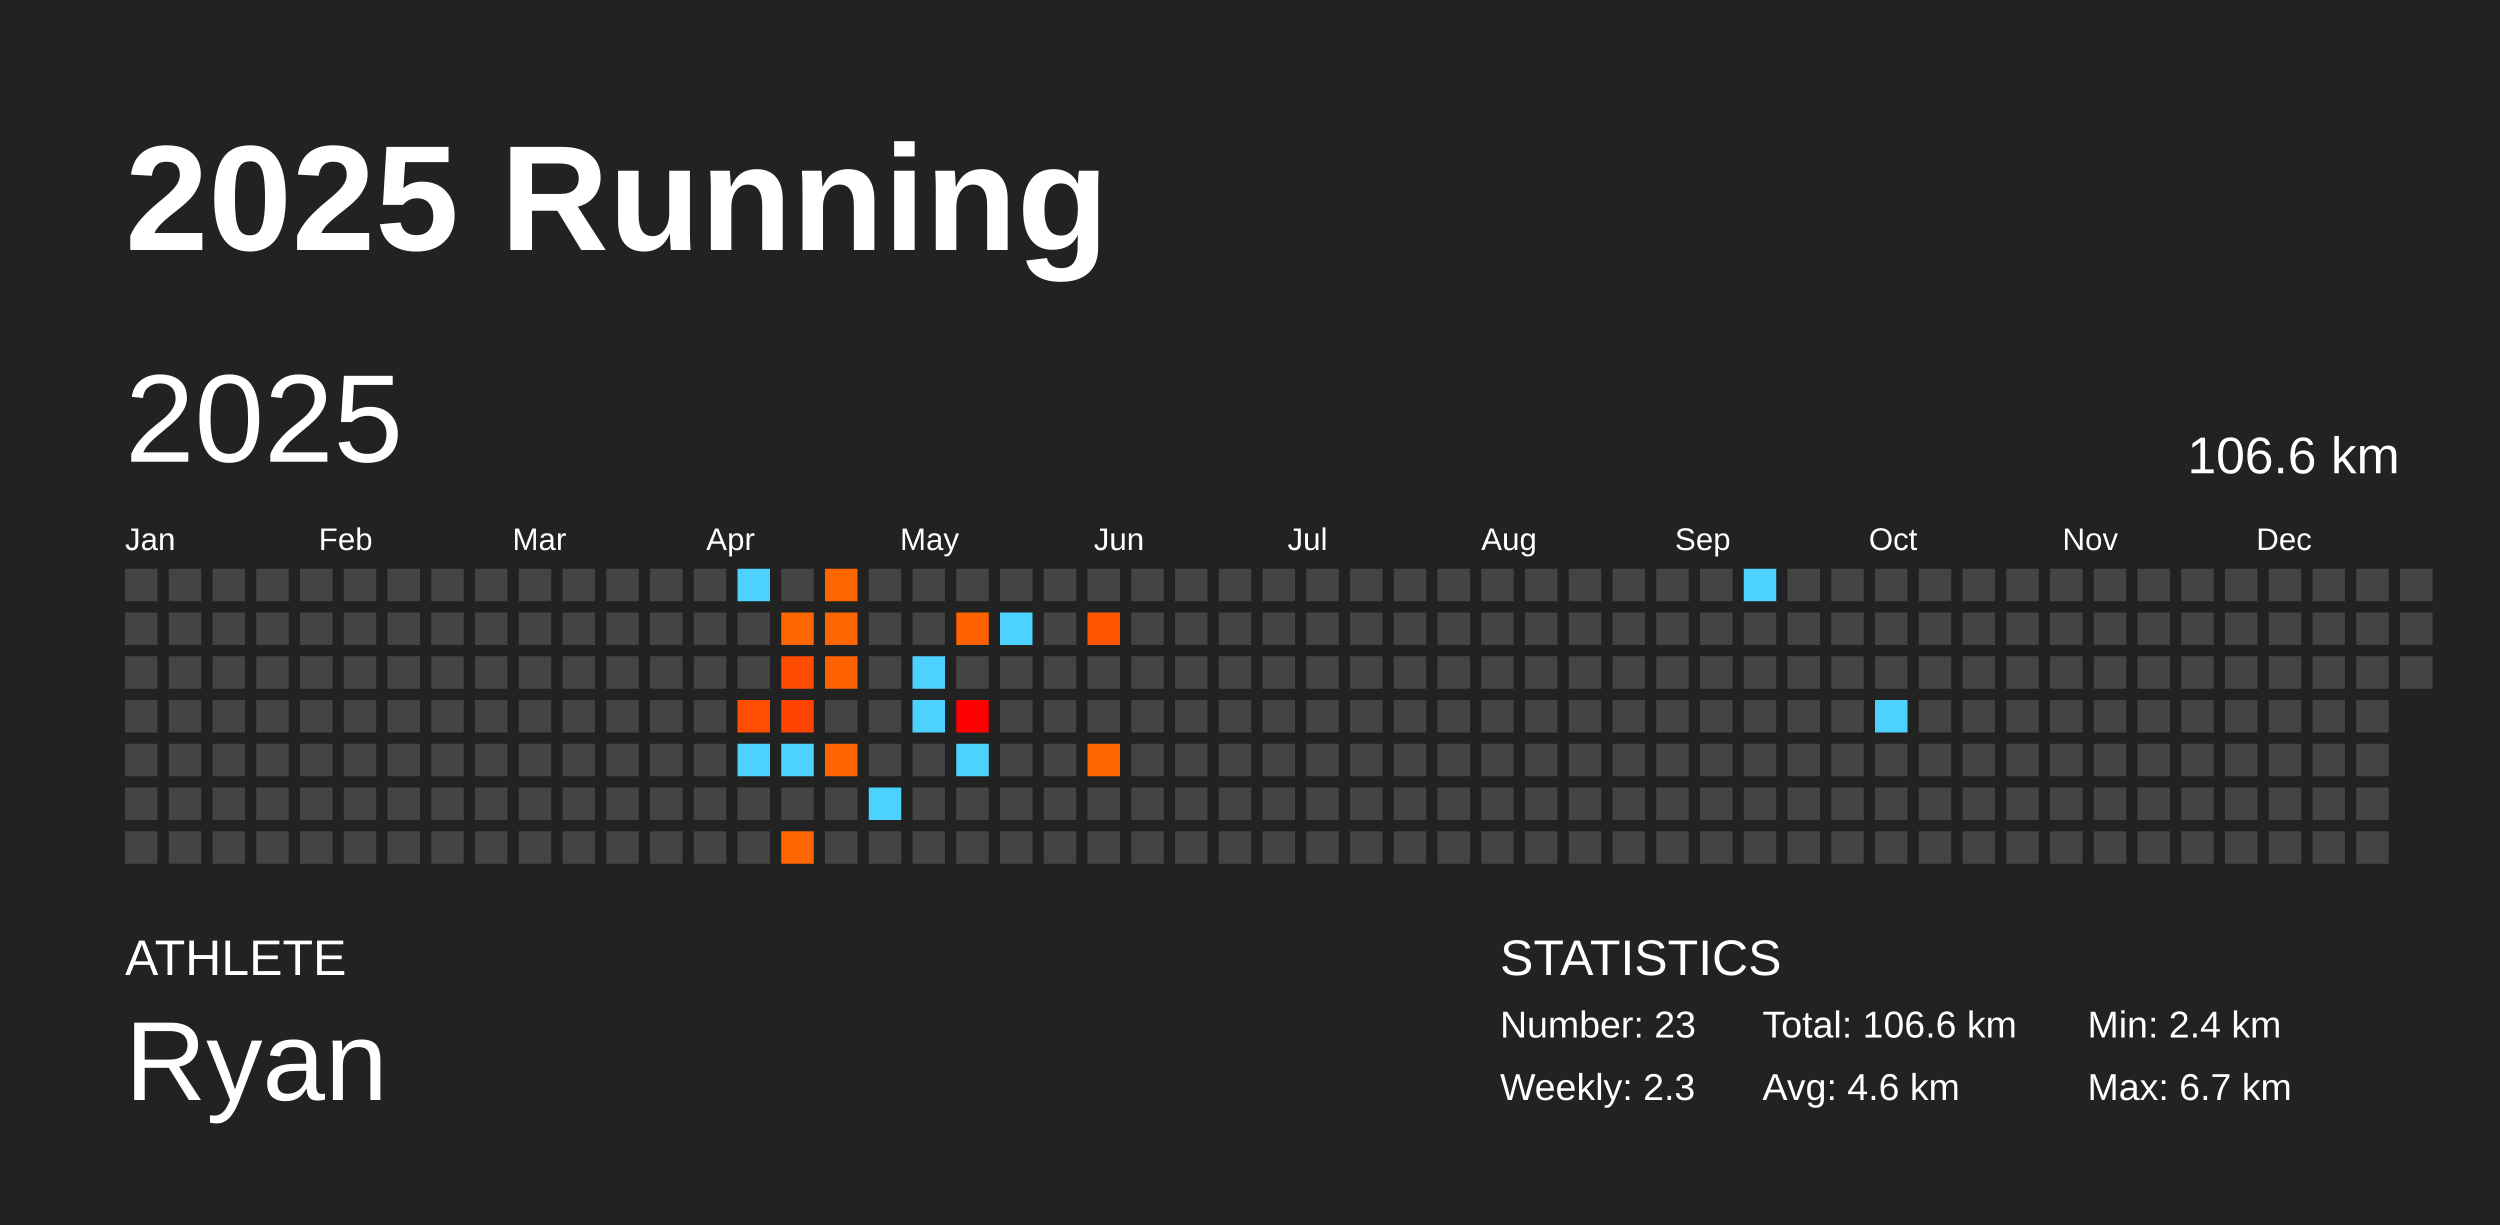
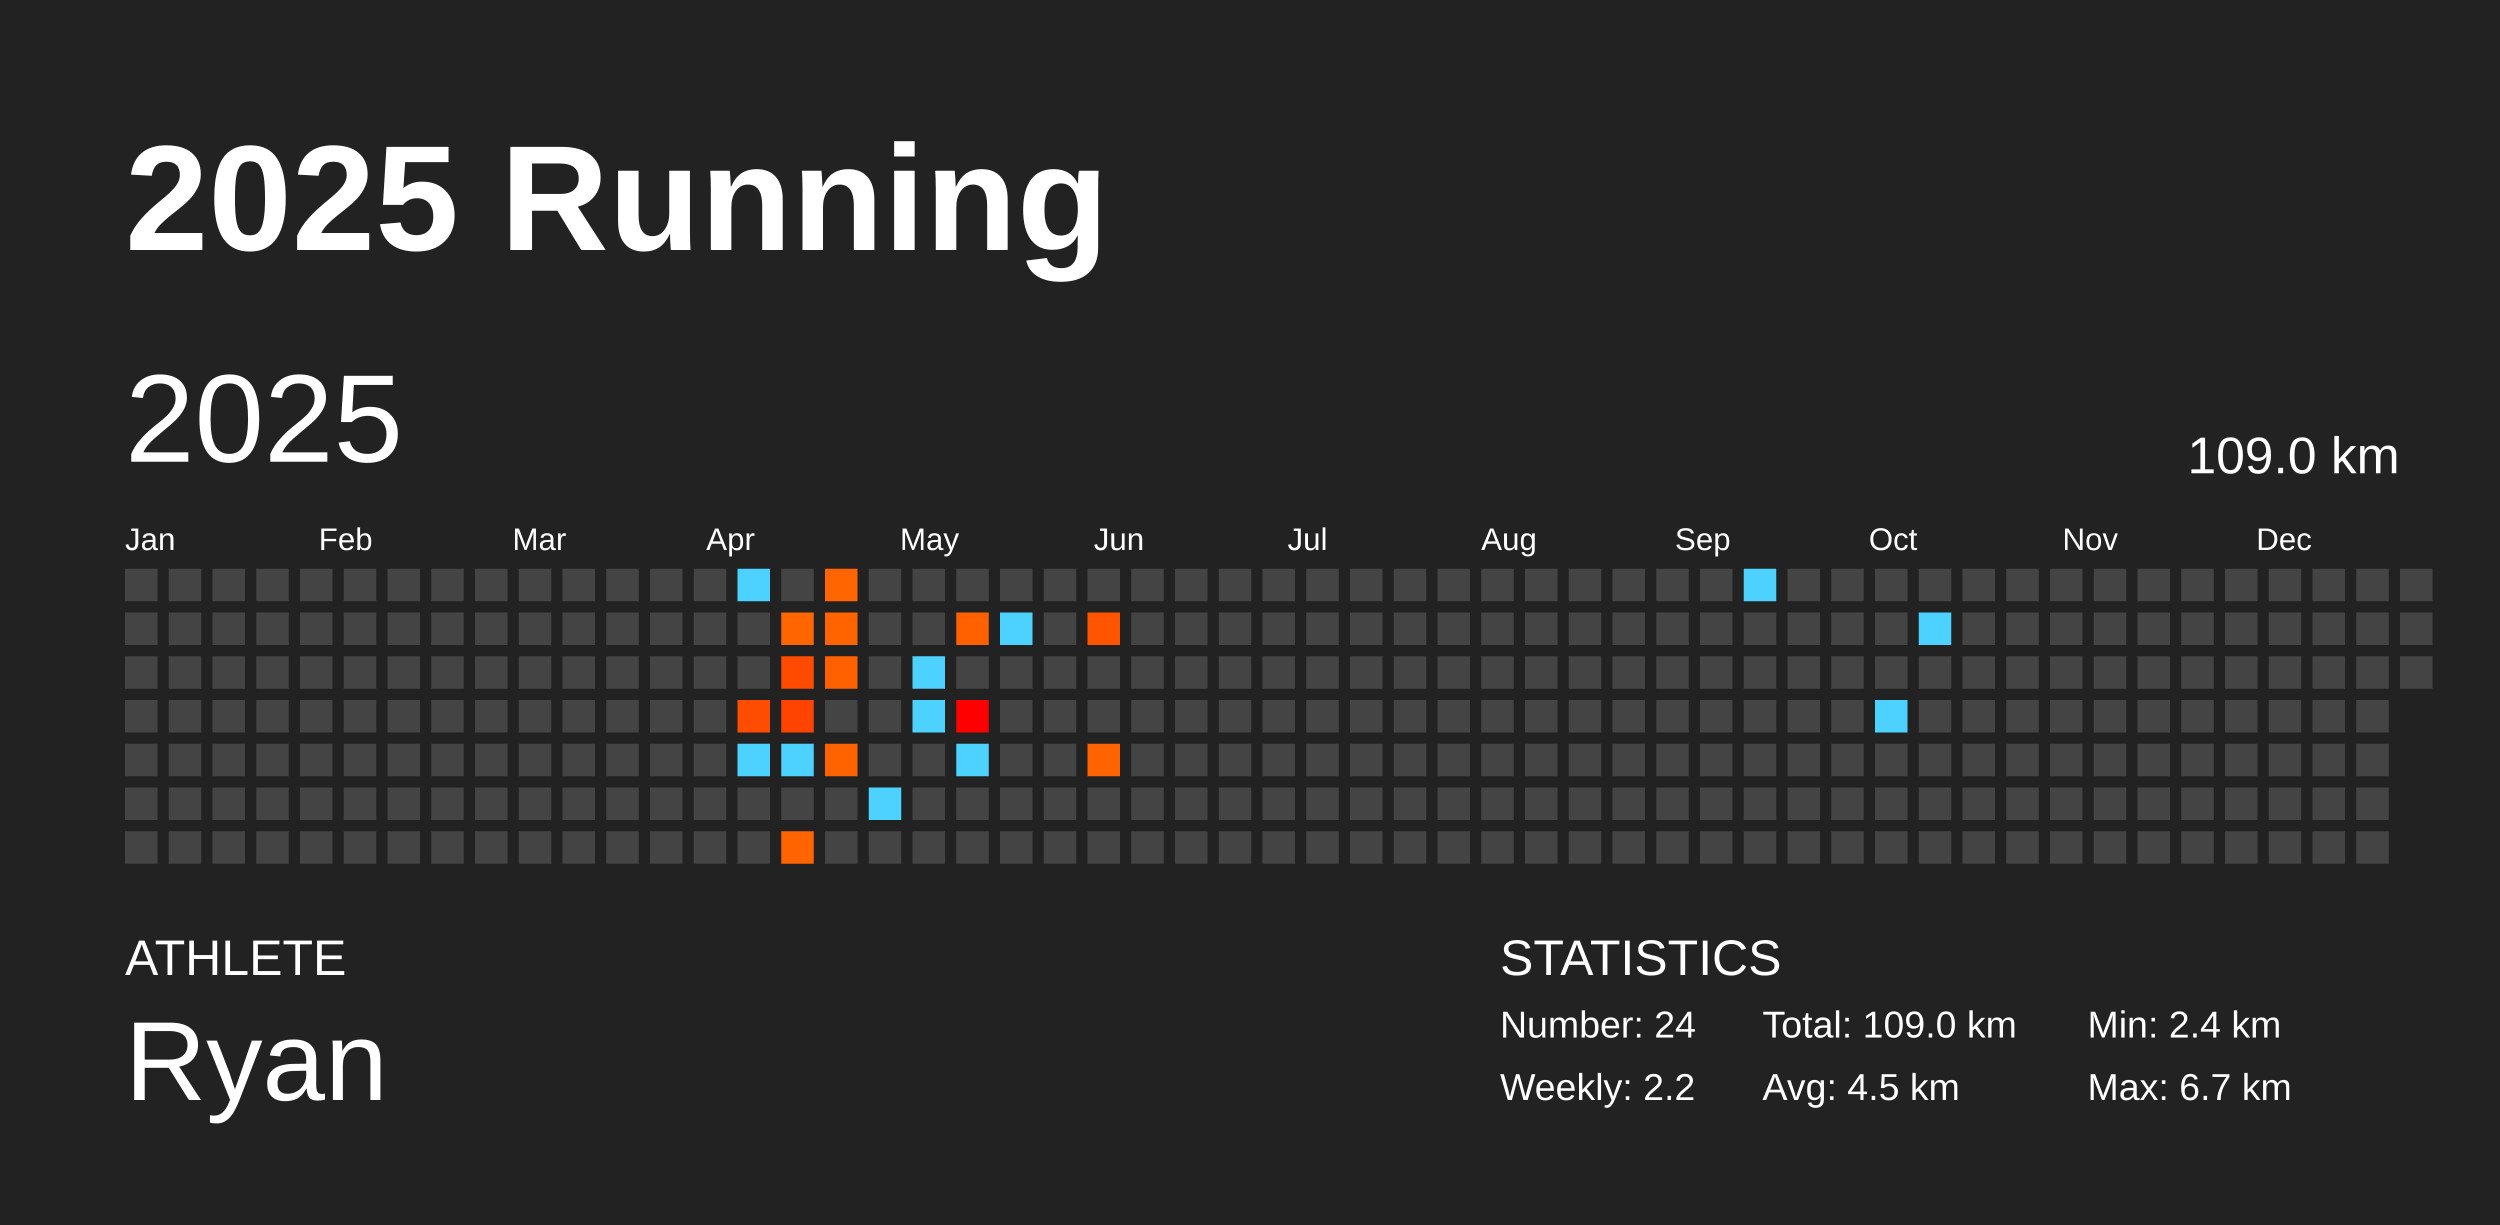
<svg xmlns="http://www.w3.org/2000/svg" baseProfile="full" height="98mm" version="1.1" viewBox="0,0,200,98" width="200mm">
  <defs />
  <rect fill="#222222" height="98" width="200" x="0" y="0" />
  <text fill="#FFFFFF" style="font-size:12px; font-family:Arial; font-weight:bold;" x="10" y="20">2025 Running</text>
  <text fill="#FFFFFF" style="font-size:4px; font-family:Arial" x="10" y="78">ATHLETE</text>
  <text fill="#FFFFFF" style="font-size:9px; font-family:Arial" x="10" y="88">Ryan</text>
  <text fill="#FFFFFF" style="font-size:4px; font-family:Arial" x="120" y="78">STATISTICS</text>
-   <text fill="#FFFFFF" style="font-size:3px; font-family:Arial" x="120" y="83">Number: 23</text>
-   <text fill="#FFFFFF" style="font-size:3px; font-family:Arial" x="120" y="88">Weekly: 2.3</text>
-   <text fill="#FFFFFF" style="font-size:3px; font-family:Arial" x="141" y="83">Total: 106.6 km</text>
-   <text fill="#FFFFFF" style="font-size:3px; font-family:Arial" x="141" y="88">Avg: 4.6 km</text>
+   <text fill="#FFFFFF" style="font-size:3px; font-family:Arial" x="120" y="83">Number: 24</text>
+   <text fill="#FFFFFF" style="font-size:3px; font-family:Arial" x="120" y="88">Weekly: 2.2</text>
+   <text fill="#FFFFFF" style="font-size:3px; font-family:Arial" x="141" y="83">Total: 109.0 km</text>
+   <text fill="#FFFFFF" style="font-size:3px; font-family:Arial" x="141" y="88">Avg: 4.5 km</text>
  <text fill="#FFFFFF" style="font-size:3px; font-family:Arial" x="167" y="83">Min: 2.4 km</text>
  <text fill="#FFFFFF" style="font-size:3px; font-family:Arial" x="167" y="88">Max: 6.7 km</text>
  <text dominant-baseline="hanging" fill="#FFFFFF" style="font-size:10.0px; font-family:Arial;" x="10" y="30">2025</text>
-   <text dominant-baseline="hanging" fill="#FFFFFF" style="font-size:4.125px; font-family:Arial;" x="175" y="35">106.6 km</text>
+   <text dominant-baseline="hanging" fill="#FFFFFF" style="font-size:4.125px; font-family:Arial;" x="175" y="35">109.0 km</text>
  <text fill="#FFFFFF" style="font-size:2.5px; font-family:Arial" x="10.0" y="44">Jan</text>
  <text fill="#FFFFFF" style="font-size:2.5px; font-family:Arial" x="25.5" y="44">Feb</text>
  <text fill="#FFFFFF" style="font-size:2.5px; font-family:Arial" x="41.0" y="44">Mar</text>
  <text fill="#FFFFFF" style="font-size:2.5px; font-family:Arial" x="56.5" y="44">Apr</text>
  <text fill="#FFFFFF" style="font-size:2.5px; font-family:Arial" x="72.0" y="44">May</text>
  <text fill="#FFFFFF" style="font-size:2.5px; font-family:Arial" x="87.5" y="44">Jun</text>
  <text fill="#FFFFFF" style="font-size:2.5px; font-family:Arial" x="103.0" y="44">Jul</text>
  <text fill="#FFFFFF" style="font-size:2.5px; font-family:Arial" x="118.5" y="44">Aug</text>
  <text fill="#FFFFFF" style="font-size:2.5px; font-family:Arial" x="134.0" y="44">Sep</text>
  <text fill="#FFFFFF" style="font-size:2.5px; font-family:Arial" x="149.5" y="44">Oct</text>
  <text fill="#FFFFFF" style="font-size:2.5px; font-family:Arial" x="165.0" y="44">Nov</text>
  <text fill="#FFFFFF" style="font-size:2.5px; font-family:Arial" x="180.5" y="44">Dec</text>
  <rect fill="#444444" height="2.6" width="2.6" x="10.0" y="45.5" />
  <rect fill="#444444" height="2.6" width="2.6" x="10.0" y="49.0" />
  <rect fill="#444444" height="2.6" width="2.6" x="10.0" y="52.5" />
  <rect fill="#444444" height="2.6" width="2.6" x="10.0" y="56.0" />
  <rect fill="#444444" height="2.6" width="2.6" x="10.0" y="59.5" />
  <rect fill="#444444" height="2.6" width="2.6" x="10.0" y="63.0" />
  <rect fill="#444444" height="2.6" width="2.6" x="10.0" y="66.5" />
  <rect fill="#444444" height="2.6" width="2.6" x="13.5" y="45.5" />
  <rect fill="#444444" height="2.6" width="2.6" x="13.5" y="49.0" />
  <rect fill="#444444" height="2.6" width="2.6" x="13.5" y="52.5" />
  <rect fill="#444444" height="2.6" width="2.6" x="13.5" y="56.0" />
  <rect fill="#444444" height="2.6" width="2.6" x="13.5" y="59.5" />
  <rect fill="#444444" height="2.6" width="2.6" x="13.5" y="63.0" />
  <rect fill="#444444" height="2.6" width="2.6" x="13.5" y="66.5" />
  <rect fill="#444444" height="2.6" width="2.6" x="17.0" y="45.5" />
  <rect fill="#444444" height="2.6" width="2.6" x="17.0" y="49.0" />
  <rect fill="#444444" height="2.6" width="2.6" x="17.0" y="52.5" />
  <rect fill="#444444" height="2.6" width="2.6" x="17.0" y="56.0" />
  <rect fill="#444444" height="2.6" width="2.6" x="17.0" y="59.5" />
  <rect fill="#444444" height="2.6" width="2.6" x="17.0" y="63.0" />
  <rect fill="#444444" height="2.6" width="2.6" x="17.0" y="66.5" />
  <rect fill="#444444" height="2.6" width="2.6" x="20.5" y="45.5" />
  <rect fill="#444444" height="2.6" width="2.6" x="20.5" y="49.0" />
  <rect fill="#444444" height="2.6" width="2.6" x="20.5" y="52.5" />
  <rect fill="#444444" height="2.6" width="2.6" x="20.5" y="56.0" />
  <rect fill="#444444" height="2.6" width="2.6" x="20.5" y="59.5" />
  <rect fill="#444444" height="2.6" width="2.6" x="20.5" y="63.0" />
  <rect fill="#444444" height="2.6" width="2.6" x="20.5" y="66.5" />
  <rect fill="#444444" height="2.6" width="2.6" x="24.0" y="45.5" />
  <rect fill="#444444" height="2.6" width="2.6" x="24.0" y="49.0" />
  <rect fill="#444444" height="2.6" width="2.6" x="24.0" y="52.5" />
  <rect fill="#444444" height="2.6" width="2.6" x="24.0" y="56.0" />
  <rect fill="#444444" height="2.6" width="2.6" x="24.0" y="59.5" />
  <rect fill="#444444" height="2.6" width="2.6" x="24.0" y="63.0" />
  <rect fill="#444444" height="2.6" width="2.6" x="24.0" y="66.5" />
  <rect fill="#444444" height="2.6" width="2.6" x="27.5" y="45.5" />
  <rect fill="#444444" height="2.6" width="2.6" x="27.5" y="49.0" />
  <rect fill="#444444" height="2.6" width="2.6" x="27.5" y="52.5" />
  <rect fill="#444444" height="2.6" width="2.6" x="27.5" y="56.0" />
  <rect fill="#444444" height="2.6" width="2.6" x="27.5" y="59.5" />
  <rect fill="#444444" height="2.6" width="2.6" x="27.5" y="63.0" />
  <rect fill="#444444" height="2.6" width="2.6" x="27.5" y="66.5" />
  <rect fill="#444444" height="2.6" width="2.6" x="31.0" y="45.5" />
  <rect fill="#444444" height="2.6" width="2.6" x="31.0" y="49.0" />
  <rect fill="#444444" height="2.6" width="2.6" x="31.0" y="52.5" />
  <rect fill="#444444" height="2.6" width="2.6" x="31.0" y="56.0" />
  <rect fill="#444444" height="2.6" width="2.6" x="31.0" y="59.5" />
  <rect fill="#444444" height="2.6" width="2.6" x="31.0" y="63.0" />
  <rect fill="#444444" height="2.6" width="2.6" x="31.0" y="66.5" />
  <rect fill="#444444" height="2.6" width="2.6" x="34.5" y="45.5" />
  <rect fill="#444444" height="2.6" width="2.6" x="34.5" y="49.0" />
  <rect fill="#444444" height="2.6" width="2.6" x="34.5" y="52.5" />
  <rect fill="#444444" height="2.6" width="2.6" x="34.5" y="56.0" />
  <rect fill="#444444" height="2.6" width="2.6" x="34.5" y="59.5" />
  <rect fill="#444444" height="2.6" width="2.6" x="34.5" y="63.0" />
  <rect fill="#444444" height="2.6" width="2.6" x="34.5" y="66.5" />
  <rect fill="#444444" height="2.6" width="2.6" x="38.0" y="45.5" />
  <rect fill="#444444" height="2.6" width="2.6" x="38.0" y="49.0" />
  <rect fill="#444444" height="2.6" width="2.6" x="38.0" y="52.5" />
  <rect fill="#444444" height="2.6" width="2.6" x="38.0" y="56.0" />
  <rect fill="#444444" height="2.6" width="2.6" x="38.0" y="59.5" />
  <rect fill="#444444" height="2.6" width="2.6" x="38.0" y="63.0" />
  <rect fill="#444444" height="2.6" width="2.6" x="38.0" y="66.5" />
  <rect fill="#444444" height="2.6" width="2.6" x="41.5" y="45.5" />
  <rect fill="#444444" height="2.6" width="2.6" x="41.5" y="49.0" />
  <rect fill="#444444" height="2.6" width="2.6" x="41.5" y="52.5" />
  <rect fill="#444444" height="2.6" width="2.6" x="41.5" y="56.0" />
  <rect fill="#444444" height="2.6" width="2.6" x="41.5" y="59.5" />
  <rect fill="#444444" height="2.6" width="2.6" x="41.5" y="63.0" />
  <rect fill="#444444" height="2.6" width="2.6" x="41.5" y="66.5" />
  <rect fill="#444444" height="2.6" width="2.6" x="45.0" y="45.5" />
  <rect fill="#444444" height="2.6" width="2.6" x="45.0" y="49.0" />
  <rect fill="#444444" height="2.6" width="2.6" x="45.0" y="52.5" />
  <rect fill="#444444" height="2.6" width="2.6" x="45.0" y="56.0" />
  <rect fill="#444444" height="2.6" width="2.6" x="45.0" y="59.5" />
  <rect fill="#444444" height="2.6" width="2.6" x="45.0" y="63.0" />
  <rect fill="#444444" height="2.6" width="2.6" x="45.0" y="66.5" />
  <rect fill="#444444" height="2.6" width="2.6" x="48.5" y="45.5" />
  <rect fill="#444444" height="2.6" width="2.6" x="48.5" y="49.0" />
  <rect fill="#444444" height="2.6" width="2.6" x="48.5" y="52.5" />
  <rect fill="#444444" height="2.6" width="2.6" x="48.5" y="56.0" />
  <rect fill="#444444" height="2.6" width="2.6" x="48.5" y="59.5" />
  <rect fill="#444444" height="2.6" width="2.6" x="48.5" y="63.0" />
  <rect fill="#444444" height="2.6" width="2.6" x="48.5" y="66.5" />
  <rect fill="#444444" height="2.6" width="2.6" x="52.0" y="45.5" />
  <rect fill="#444444" height="2.6" width="2.6" x="52.0" y="49.0" />
  <rect fill="#444444" height="2.6" width="2.6" x="52.0" y="52.5" />
  <rect fill="#444444" height="2.6" width="2.6" x="52.0" y="56.0" />
  <rect fill="#444444" height="2.6" width="2.6" x="52.0" y="59.5" />
  <rect fill="#444444" height="2.6" width="2.6" x="52.0" y="63.0" />
  <rect fill="#444444" height="2.6" width="2.6" x="52.0" y="66.5" />
  <rect fill="#444444" height="2.6" width="2.6" x="55.5" y="45.5" />
  <rect fill="#444444" height="2.6" width="2.6" x="55.5" y="49.0" />
  <rect fill="#444444" height="2.6" width="2.6" x="55.5" y="52.5" />
  <rect fill="#444444" height="2.6" width="2.6" x="55.5" y="56.0" />
  <rect fill="#444444" height="2.6" width="2.6" x="55.5" y="59.5" />
  <rect fill="#444444" height="2.6" width="2.6" x="55.5" y="63.0" />
  <rect fill="#444444" height="2.6" width="2.6" x="55.5" y="66.5" />
  <rect fill="#4dd2ff" height="2.6" width="2.6" x="59.0" y="45.5" />
  <rect fill="#444444" height="2.6" width="2.6" x="59.0" y="49.0" />
  <rect fill="#444444" height="2.6" width="2.6" x="59.0" y="52.5" />
-   <rect fill="#ff4e00" height="2.6" width="2.6" x="59.0" y="56.0" />
+   <rect fill="#ff4d00" height="2.6" width="2.6" x="59.0" y="56.0" />
  <rect fill="#4dd2ff" height="2.6" width="2.6" x="59.0" y="59.5" />
  <rect fill="#444444" height="2.6" width="2.6" x="59.0" y="63.0" />
  <rect fill="#444444" height="2.6" width="2.6" x="59.0" y="66.5" />
  <rect fill="#444444" height="2.6" width="2.6" x="62.5" y="45.5" />
-   <rect fill="#ff6600" height="2.6" width="2.6" x="62.5" y="49.0" />
-   <rect fill="#ff4c00" height="2.6" width="2.6" x="62.5" y="52.5" />
+   <rect fill="#ff6500" height="2.6" width="2.6" x="62.5" y="49.0" />
+   <rect fill="#ff4b00" height="2.6" width="2.6" x="62.5" y="52.5" />
  <rect fill="#ff4300" height="2.6" width="2.6" x="62.5" y="56.0" />
  <rect fill="#4dd2ff" height="2.6" width="2.6" x="62.5" y="59.5" />
  <rect fill="#444444" height="2.6" width="2.6" x="62.5" y="63.0" />
-   <rect fill="#ff6500" height="2.6" width="2.6" x="62.5" y="66.5" />
-   <rect fill="#ff6600" height="2.6" width="2.6" x="66.0" y="45.5" />
-   <rect fill="#ff6500" height="2.6" width="2.6" x="66.0" y="49.0" />
-   <rect fill="#ff6200" height="2.6" width="2.6" x="66.0" y="52.5" />
+   <rect fill="#ff6400" height="2.6" width="2.6" x="62.5" y="66.5" />
+   <rect fill="#ff6500" height="2.6" width="2.6" x="66.0" y="45.5" />
+   <rect fill="#ff6400" height="2.6" width="2.6" x="66.0" y="49.0" />
+   <rect fill="#ff6100" height="2.6" width="2.6" x="66.0" y="52.5" />
  <rect fill="#444444" height="2.6" width="2.6" x="66.0" y="56.0" />
-   <rect fill="#ff6400" height="2.6" width="2.6" x="66.0" y="59.5" />
+   <rect fill="#ff6300" height="2.6" width="2.6" x="66.0" y="59.5" />
  <rect fill="#444444" height="2.6" width="2.6" x="66.0" y="63.0" />
  <rect fill="#444444" height="2.6" width="2.6" x="66.0" y="66.5" />
  <rect fill="#444444" height="2.6" width="2.6" x="69.5" y="45.5" />
  <rect fill="#444444" height="2.6" width="2.6" x="69.5" y="49.0" />
  <rect fill="#444444" height="2.6" width="2.6" x="69.5" y="52.5" />
  <rect fill="#444444" height="2.6" width="2.6" x="69.5" y="56.0" />
  <rect fill="#444444" height="2.6" width="2.6" x="69.5" y="59.5" />
  <rect fill="#4dd2ff" height="2.6" width="2.6" x="69.5" y="63.0" />
  <rect fill="#444444" height="2.6" width="2.6" x="69.5" y="66.5" />
  <rect fill="#444444" height="2.6" width="2.6" x="73.0" y="45.5" />
  <rect fill="#444444" height="2.6" width="2.6" x="73.0" y="49.0" />
  <rect fill="#4dd2ff" height="2.6" width="2.6" x="73.0" y="52.5" />
  <rect fill="#4dd2ff" height="2.6" width="2.6" x="73.0" y="56.0" />
  <rect fill="#444444" height="2.6" width="2.6" x="73.0" y="59.5" />
  <rect fill="#444444" height="2.6" width="2.6" x="73.0" y="63.0" />
  <rect fill="#444444" height="2.6" width="2.6" x="73.0" y="66.5" />
  <rect fill="#444444" height="2.6" width="2.6" x="76.5" y="45.5" />
-   <rect fill="#ff6200" height="2.6" width="2.6" x="76.5" y="49.0" />
+   <rect fill="#ff6100" height="2.6" width="2.6" x="76.5" y="49.0" />
  <rect fill="#444444" height="2.6" width="2.6" x="76.5" y="52.5" />
  <rect fill="#ff0000" height="2.6" width="2.6" x="76.5" y="56.0" />
  <rect fill="#4dd2ff" height="2.6" width="2.6" x="76.5" y="59.5" />
  <rect fill="#444444" height="2.6" width="2.6" x="76.5" y="63.0" />
  <rect fill="#444444" height="2.6" width="2.6" x="76.5" y="66.5" />
  <rect fill="#444444" height="2.6" width="2.6" x="80.0" y="45.5" />
  <rect fill="#4dd2ff" height="2.6" width="2.6" x="80.0" y="49.0" />
  <rect fill="#444444" height="2.6" width="2.6" x="80.0" y="52.5" />
  <rect fill="#444444" height="2.6" width="2.6" x="80.0" y="56.0" />
  <rect fill="#444444" height="2.6" width="2.6" x="80.0" y="59.5" />
  <rect fill="#444444" height="2.6" width="2.6" x="80.0" y="63.0" />
  <rect fill="#444444" height="2.6" width="2.6" x="80.0" y="66.5" />
  <rect fill="#444444" height="2.6" width="2.6" x="83.5" y="45.5" />
  <rect fill="#444444" height="2.6" width="2.6" x="83.5" y="49.0" />
  <rect fill="#444444" height="2.6" width="2.6" x="83.5" y="52.5" />
  <rect fill="#444444" height="2.6" width="2.6" x="83.5" y="56.0" />
  <rect fill="#444444" height="2.6" width="2.6" x="83.5" y="59.5" />
  <rect fill="#444444" height="2.6" width="2.6" x="83.5" y="63.0" />
  <rect fill="#444444" height="2.6" width="2.6" x="83.5" y="66.5" />
  <rect fill="#444444" height="2.6" width="2.6" x="87.0" y="45.5" />
-   <rect fill="#ff5500" height="2.6" width="2.6" x="87.0" y="49.0" />
+   <rect fill="#ff5400" height="2.6" width="2.6" x="87.0" y="49.0" />
  <rect fill="#444444" height="2.6" width="2.6" x="87.0" y="52.5" />
  <rect fill="#444444" height="2.6" width="2.6" x="87.0" y="56.0" />
-   <rect fill="#ff6500" height="2.6" width="2.6" x="87.0" y="59.5" />
+   <rect fill="#ff6400" height="2.6" width="2.6" x="87.0" y="59.5" />
  <rect fill="#444444" height="2.6" width="2.6" x="87.0" y="63.0" />
  <rect fill="#444444" height="2.6" width="2.6" x="87.0" y="66.5" />
  <rect fill="#444444" height="2.6" width="2.6" x="90.5" y="45.5" />
  <rect fill="#444444" height="2.6" width="2.6" x="90.5" y="49.0" />
  <rect fill="#444444" height="2.6" width="2.6" x="90.5" y="52.5" />
  <rect fill="#444444" height="2.6" width="2.6" x="90.5" y="56.0" />
  <rect fill="#444444" height="2.6" width="2.6" x="90.5" y="59.5" />
  <rect fill="#444444" height="2.6" width="2.6" x="90.5" y="63.0" />
  <rect fill="#444444" height="2.6" width="2.6" x="90.5" y="66.5" />
  <rect fill="#444444" height="2.6" width="2.6" x="94.0" y="45.5" />
  <rect fill="#444444" height="2.6" width="2.6" x="94.0" y="49.0" />
  <rect fill="#444444" height="2.6" width="2.6" x="94.0" y="52.5" />
  <rect fill="#444444" height="2.6" width="2.6" x="94.0" y="56.0" />
  <rect fill="#444444" height="2.6" width="2.6" x="94.0" y="59.5" />
  <rect fill="#444444" height="2.6" width="2.6" x="94.0" y="63.0" />
  <rect fill="#444444" height="2.6" width="2.6" x="94.0" y="66.5" />
  <rect fill="#444444" height="2.6" width="2.6" x="97.5" y="45.5" />
  <rect fill="#444444" height="2.6" width="2.6" x="97.5" y="49.0" />
  <rect fill="#444444" height="2.6" width="2.6" x="97.5" y="52.5" />
  <rect fill="#444444" height="2.6" width="2.6" x="97.5" y="56.0" />
  <rect fill="#444444" height="2.6" width="2.6" x="97.5" y="59.5" />
  <rect fill="#444444" height="2.6" width="2.6" x="97.5" y="63.0" />
  <rect fill="#444444" height="2.6" width="2.6" x="97.5" y="66.5" />
  <rect fill="#444444" height="2.6" width="2.6" x="101.0" y="45.5" />
  <rect fill="#444444" height="2.6" width="2.6" x="101.0" y="49.0" />
  <rect fill="#444444" height="2.6" width="2.6" x="101.0" y="52.5" />
  <rect fill="#444444" height="2.6" width="2.6" x="101.0" y="56.0" />
  <rect fill="#444444" height="2.6" width="2.6" x="101.0" y="59.5" />
  <rect fill="#444444" height="2.6" width="2.6" x="101.0" y="63.0" />
  <rect fill="#444444" height="2.6" width="2.6" x="101.0" y="66.5" />
  <rect fill="#444444" height="2.6" width="2.6" x="104.5" y="45.5" />
  <rect fill="#444444" height="2.6" width="2.6" x="104.5" y="49.0" />
  <rect fill="#444444" height="2.6" width="2.6" x="104.5" y="52.5" />
  <rect fill="#444444" height="2.6" width="2.6" x="104.5" y="56.0" />
  <rect fill="#444444" height="2.6" width="2.6" x="104.5" y="59.5" />
  <rect fill="#444444" height="2.6" width="2.6" x="104.5" y="63.0" />
  <rect fill="#444444" height="2.6" width="2.6" x="104.5" y="66.5" />
  <rect fill="#444444" height="2.6" width="2.6" x="108.0" y="45.5" />
  <rect fill="#444444" height="2.6" width="2.6" x="108.0" y="49.0" />
  <rect fill="#444444" height="2.6" width="2.6" x="108.0" y="52.5" />
  <rect fill="#444444" height="2.6" width="2.6" x="108.0" y="56.0" />
  <rect fill="#444444" height="2.6" width="2.6" x="108.0" y="59.5" />
  <rect fill="#444444" height="2.6" width="2.6" x="108.0" y="63.0" />
  <rect fill="#444444" height="2.6" width="2.6" x="108.0" y="66.5" />
  <rect fill="#444444" height="2.6" width="2.6" x="111.5" y="45.5" />
  <rect fill="#444444" height="2.6" width="2.6" x="111.5" y="49.0" />
  <rect fill="#444444" height="2.6" width="2.6" x="111.5" y="52.5" />
  <rect fill="#444444" height="2.6" width="2.6" x="111.5" y="56.0" />
  <rect fill="#444444" height="2.6" width="2.6" x="111.5" y="59.5" />
  <rect fill="#444444" height="2.6" width="2.6" x="111.5" y="63.0" />
  <rect fill="#444444" height="2.6" width="2.6" x="111.5" y="66.5" />
  <rect fill="#444444" height="2.6" width="2.6" x="115.0" y="45.5" />
  <rect fill="#444444" height="2.6" width="2.6" x="115.0" y="49.0" />
  <rect fill="#444444" height="2.6" width="2.6" x="115.0" y="52.5" />
  <rect fill="#444444" height="2.6" width="2.6" x="115.0" y="56.0" />
  <rect fill="#444444" height="2.6" width="2.6" x="115.0" y="59.5" />
  <rect fill="#444444" height="2.6" width="2.6" x="115.0" y="63.0" />
  <rect fill="#444444" height="2.6" width="2.6" x="115.0" y="66.5" />
  <rect fill="#444444" height="2.6" width="2.6" x="118.5" y="45.5" />
  <rect fill="#444444" height="2.6" width="2.6" x="118.5" y="49.0" />
  <rect fill="#444444" height="2.6" width="2.6" x="118.5" y="52.5" />
  <rect fill="#444444" height="2.6" width="2.6" x="118.5" y="56.0" />
  <rect fill="#444444" height="2.6" width="2.6" x="118.5" y="59.5" />
  <rect fill="#444444" height="2.6" width="2.6" x="118.5" y="63.0" />
  <rect fill="#444444" height="2.6" width="2.6" x="118.5" y="66.5" />
  <rect fill="#444444" height="2.6" width="2.6" x="122.0" y="45.5" />
  <rect fill="#444444" height="2.6" width="2.6" x="122.0" y="49.0" />
  <rect fill="#444444" height="2.6" width="2.6" x="122.0" y="52.5" />
  <rect fill="#444444" height="2.6" width="2.6" x="122.0" y="56.0" />
  <rect fill="#444444" height="2.6" width="2.6" x="122.0" y="59.5" />
  <rect fill="#444444" height="2.6" width="2.6" x="122.0" y="63.0" />
  <rect fill="#444444" height="2.6" width="2.6" x="122.0" y="66.5" />
  <rect fill="#444444" height="2.6" width="2.6" x="125.5" y="45.5" />
  <rect fill="#444444" height="2.6" width="2.6" x="125.5" y="49.0" />
  <rect fill="#444444" height="2.6" width="2.6" x="125.5" y="52.5" />
  <rect fill="#444444" height="2.6" width="2.6" x="125.5" y="56.0" />
  <rect fill="#444444" height="2.6" width="2.6" x="125.5" y="59.5" />
  <rect fill="#444444" height="2.6" width="2.6" x="125.5" y="63.0" />
  <rect fill="#444444" height="2.6" width="2.6" x="125.5" y="66.5" />
  <rect fill="#444444" height="2.6" width="2.6" x="129.0" y="45.5" />
  <rect fill="#444444" height="2.6" width="2.6" x="129.0" y="49.0" />
  <rect fill="#444444" height="2.6" width="2.6" x="129.0" y="52.5" />
  <rect fill="#444444" height="2.6" width="2.6" x="129.0" y="56.0" />
  <rect fill="#444444" height="2.6" width="2.6" x="129.0" y="59.5" />
  <rect fill="#444444" height="2.6" width="2.6" x="129.0" y="63.0" />
  <rect fill="#444444" height="2.6" width="2.6" x="129.0" y="66.5" />
  <rect fill="#444444" height="2.6" width="2.6" x="132.5" y="45.5" />
  <rect fill="#444444" height="2.6" width="2.6" x="132.5" y="49.0" />
  <rect fill="#444444" height="2.6" width="2.6" x="132.5" y="52.5" />
  <rect fill="#444444" height="2.6" width="2.6" x="132.5" y="56.0" />
  <rect fill="#444444" height="2.6" width="2.6" x="132.5" y="59.5" />
  <rect fill="#444444" height="2.6" width="2.6" x="132.5" y="63.0" />
  <rect fill="#444444" height="2.6" width="2.6" x="132.5" y="66.5" />
  <rect fill="#444444" height="2.6" width="2.6" x="136.0" y="45.5" />
  <rect fill="#444444" height="2.6" width="2.6" x="136.0" y="49.0" />
  <rect fill="#444444" height="2.6" width="2.6" x="136.0" y="52.5" />
  <rect fill="#444444" height="2.6" width="2.6" x="136.0" y="56.0" />
  <rect fill="#444444" height="2.6" width="2.6" x="136.0" y="59.5" />
  <rect fill="#444444" height="2.6" width="2.6" x="136.0" y="63.0" />
  <rect fill="#444444" height="2.6" width="2.6" x="136.0" y="66.5" />
  <rect fill="#4dd2ff" height="2.6" width="2.6" x="139.5" y="45.5" />
  <rect fill="#444444" height="2.6" width="2.6" x="139.5" y="49.0" />
  <rect fill="#444444" height="2.6" width="2.6" x="139.5" y="52.5" />
  <rect fill="#444444" height="2.6" width="2.6" x="139.5" y="56.0" />
  <rect fill="#444444" height="2.6" width="2.6" x="139.5" y="59.5" />
  <rect fill="#444444" height="2.6" width="2.6" x="139.5" y="63.0" />
  <rect fill="#444444" height="2.6" width="2.6" x="139.5" y="66.5" />
  <rect fill="#444444" height="2.6" width="2.6" x="143.0" y="45.5" />
  <rect fill="#444444" height="2.6" width="2.6" x="143.0" y="49.0" />
  <rect fill="#444444" height="2.6" width="2.6" x="143.0" y="52.5" />
  <rect fill="#444444" height="2.6" width="2.6" x="143.0" y="56.0" />
  <rect fill="#444444" height="2.6" width="2.6" x="143.0" y="59.5" />
  <rect fill="#444444" height="2.6" width="2.6" x="143.0" y="63.0" />
  <rect fill="#444444" height="2.6" width="2.6" x="143.0" y="66.5" />
  <rect fill="#444444" height="2.6" width="2.6" x="146.5" y="45.5" />
  <rect fill="#444444" height="2.6" width="2.6" x="146.5" y="49.0" />
  <rect fill="#444444" height="2.6" width="2.6" x="146.5" y="52.5" />
  <rect fill="#444444" height="2.6" width="2.6" x="146.5" y="56.0" />
  <rect fill="#444444" height="2.6" width="2.6" x="146.5" y="59.5" />
  <rect fill="#444444" height="2.6" width="2.6" x="146.5" y="63.0" />
  <rect fill="#444444" height="2.6" width="2.6" x="146.5" y="66.5" />
  <rect fill="#444444" height="2.6" width="2.6" x="150.0" y="45.5" />
  <rect fill="#444444" height="2.6" width="2.6" x="150.0" y="49.0" />
  <rect fill="#444444" height="2.6" width="2.6" x="150.0" y="52.5" />
  <rect fill="#4dd2ff" height="2.6" width="2.6" x="150.0" y="56.0" />
  <rect fill="#444444" height="2.6" width="2.6" x="150.0" y="59.5" />
  <rect fill="#444444" height="2.6" width="2.6" x="150.0" y="63.0" />
  <rect fill="#444444" height="2.6" width="2.6" x="150.0" y="66.5" />
  <rect fill="#444444" height="2.6" width="2.6" x="153.5" y="45.5" />
-   <rect fill="#444444" height="2.6" width="2.6" x="153.5" y="49.0" />
+   <rect fill="#4dd2ff" height="2.6" width="2.6" x="153.5" y="49.0" />
  <rect fill="#444444" height="2.6" width="2.6" x="153.5" y="52.5" />
  <rect fill="#444444" height="2.6" width="2.6" x="153.5" y="56.0" />
  <rect fill="#444444" height="2.6" width="2.6" x="153.5" y="59.5" />
  <rect fill="#444444" height="2.6" width="2.6" x="153.5" y="63.0" />
  <rect fill="#444444" height="2.6" width="2.6" x="153.5" y="66.5" />
  <rect fill="#444444" height="2.6" width="2.6" x="157.0" y="45.5" />
  <rect fill="#444444" height="2.6" width="2.6" x="157.0" y="49.0" />
  <rect fill="#444444" height="2.6" width="2.6" x="157.0" y="52.5" />
  <rect fill="#444444" height="2.6" width="2.6" x="157.0" y="56.0" />
  <rect fill="#444444" height="2.6" width="2.6" x="157.0" y="59.5" />
  <rect fill="#444444" height="2.6" width="2.6" x="157.0" y="63.0" />
  <rect fill="#444444" height="2.6" width="2.6" x="157.0" y="66.5" />
  <rect fill="#444444" height="2.6" width="2.6" x="160.5" y="45.5" />
  <rect fill="#444444" height="2.6" width="2.6" x="160.5" y="49.0" />
  <rect fill="#444444" height="2.6" width="2.6" x="160.5" y="52.5" />
  <rect fill="#444444" height="2.6" width="2.6" x="160.5" y="56.0" />
  <rect fill="#444444" height="2.6" width="2.6" x="160.5" y="59.5" />
  <rect fill="#444444" height="2.6" width="2.6" x="160.5" y="63.0" />
  <rect fill="#444444" height="2.6" width="2.6" x="160.5" y="66.5" />
  <rect fill="#444444" height="2.6" width="2.6" x="164.0" y="45.5" />
  <rect fill="#444444" height="2.6" width="2.6" x="164.0" y="49.0" />
  <rect fill="#444444" height="2.6" width="2.6" x="164.0" y="52.5" />
  <rect fill="#444444" height="2.6" width="2.6" x="164.0" y="56.0" />
  <rect fill="#444444" height="2.6" width="2.6" x="164.0" y="59.5" />
  <rect fill="#444444" height="2.6" width="2.6" x="164.0" y="63.0" />
  <rect fill="#444444" height="2.6" width="2.6" x="164.0" y="66.5" />
  <rect fill="#444444" height="2.6" width="2.6" x="167.5" y="45.5" />
  <rect fill="#444444" height="2.6" width="2.6" x="167.5" y="49.0" />
  <rect fill="#444444" height="2.6" width="2.6" x="167.5" y="52.5" />
  <rect fill="#444444" height="2.6" width="2.6" x="167.5" y="56.0" />
  <rect fill="#444444" height="2.6" width="2.6" x="167.5" y="59.5" />
  <rect fill="#444444" height="2.6" width="2.6" x="167.5" y="63.0" />
  <rect fill="#444444" height="2.6" width="2.6" x="167.5" y="66.5" />
  <rect fill="#444444" height="2.6" width="2.6" x="171.0" y="45.5" />
  <rect fill="#444444" height="2.6" width="2.6" x="171.0" y="49.0" />
  <rect fill="#444444" height="2.6" width="2.6" x="171.0" y="52.5" />
  <rect fill="#444444" height="2.6" width="2.6" x="171.0" y="56.0" />
  <rect fill="#444444" height="2.6" width="2.6" x="171.0" y="59.5" />
  <rect fill="#444444" height="2.6" width="2.6" x="171.0" y="63.0" />
  <rect fill="#444444" height="2.6" width="2.6" x="171.0" y="66.5" />
  <rect fill="#444444" height="2.6" width="2.6" x="174.5" y="45.5" />
  <rect fill="#444444" height="2.6" width="2.6" x="174.5" y="49.0" />
  <rect fill="#444444" height="2.6" width="2.6" x="174.5" y="52.5" />
  <rect fill="#444444" height="2.6" width="2.6" x="174.5" y="56.0" />
  <rect fill="#444444" height="2.6" width="2.6" x="174.5" y="59.5" />
  <rect fill="#444444" height="2.6" width="2.6" x="174.5" y="63.0" />
  <rect fill="#444444" height="2.6" width="2.6" x="174.5" y="66.5" />
  <rect fill="#444444" height="2.6" width="2.6" x="178.0" y="45.5" />
  <rect fill="#444444" height="2.6" width="2.6" x="178.0" y="49.0" />
  <rect fill="#444444" height="2.6" width="2.6" x="178.0" y="52.5" />
  <rect fill="#444444" height="2.6" width="2.6" x="178.0" y="56.0" />
  <rect fill="#444444" height="2.6" width="2.6" x="178.0" y="59.5" />
  <rect fill="#444444" height="2.6" width="2.6" x="178.0" y="63.0" />
  <rect fill="#444444" height="2.6" width="2.6" x="178.0" y="66.5" />
  <rect fill="#444444" height="2.6" width="2.6" x="181.5" y="45.5" />
  <rect fill="#444444" height="2.6" width="2.6" x="181.5" y="49.0" />
  <rect fill="#444444" height="2.6" width="2.6" x="181.5" y="52.5" />
  <rect fill="#444444" height="2.6" width="2.6" x="181.5" y="56.0" />
  <rect fill="#444444" height="2.6" width="2.6" x="181.5" y="59.5" />
  <rect fill="#444444" height="2.6" width="2.6" x="181.5" y="63.0" />
  <rect fill="#444444" height="2.6" width="2.6" x="181.5" y="66.5" />
  <rect fill="#444444" height="2.6" width="2.6" x="185.0" y="45.5" />
  <rect fill="#444444" height="2.6" width="2.6" x="185.0" y="49.0" />
  <rect fill="#444444" height="2.6" width="2.6" x="185.0" y="52.5" />
  <rect fill="#444444" height="2.6" width="2.6" x="185.0" y="56.0" />
  <rect fill="#444444" height="2.6" width="2.6" x="185.0" y="59.5" />
  <rect fill="#444444" height="2.6" width="2.6" x="185.0" y="63.0" />
  <rect fill="#444444" height="2.6" width="2.6" x="185.0" y="66.5" />
  <rect fill="#444444" height="2.6" width="2.6" x="188.5" y="45.5" />
  <rect fill="#444444" height="2.6" width="2.6" x="188.5" y="49.0" />
  <rect fill="#444444" height="2.6" width="2.6" x="188.5" y="52.5" />
  <rect fill="#444444" height="2.6" width="2.6" x="188.5" y="56.0" />
  <rect fill="#444444" height="2.6" width="2.6" x="188.5" y="59.5" />
  <rect fill="#444444" height="2.6" width="2.6" x="188.5" y="63.0" />
  <rect fill="#444444" height="2.6" width="2.6" x="188.5" y="66.5" />
  <rect fill="#444444" height="2.6" width="2.6" x="192.0" y="45.5" />
  <rect fill="#444444" height="2.6" width="2.6" x="192.0" y="49.0" />
  <rect fill="#444444" height="2.6" width="2.6" x="192.0" y="52.5" />
</svg>
